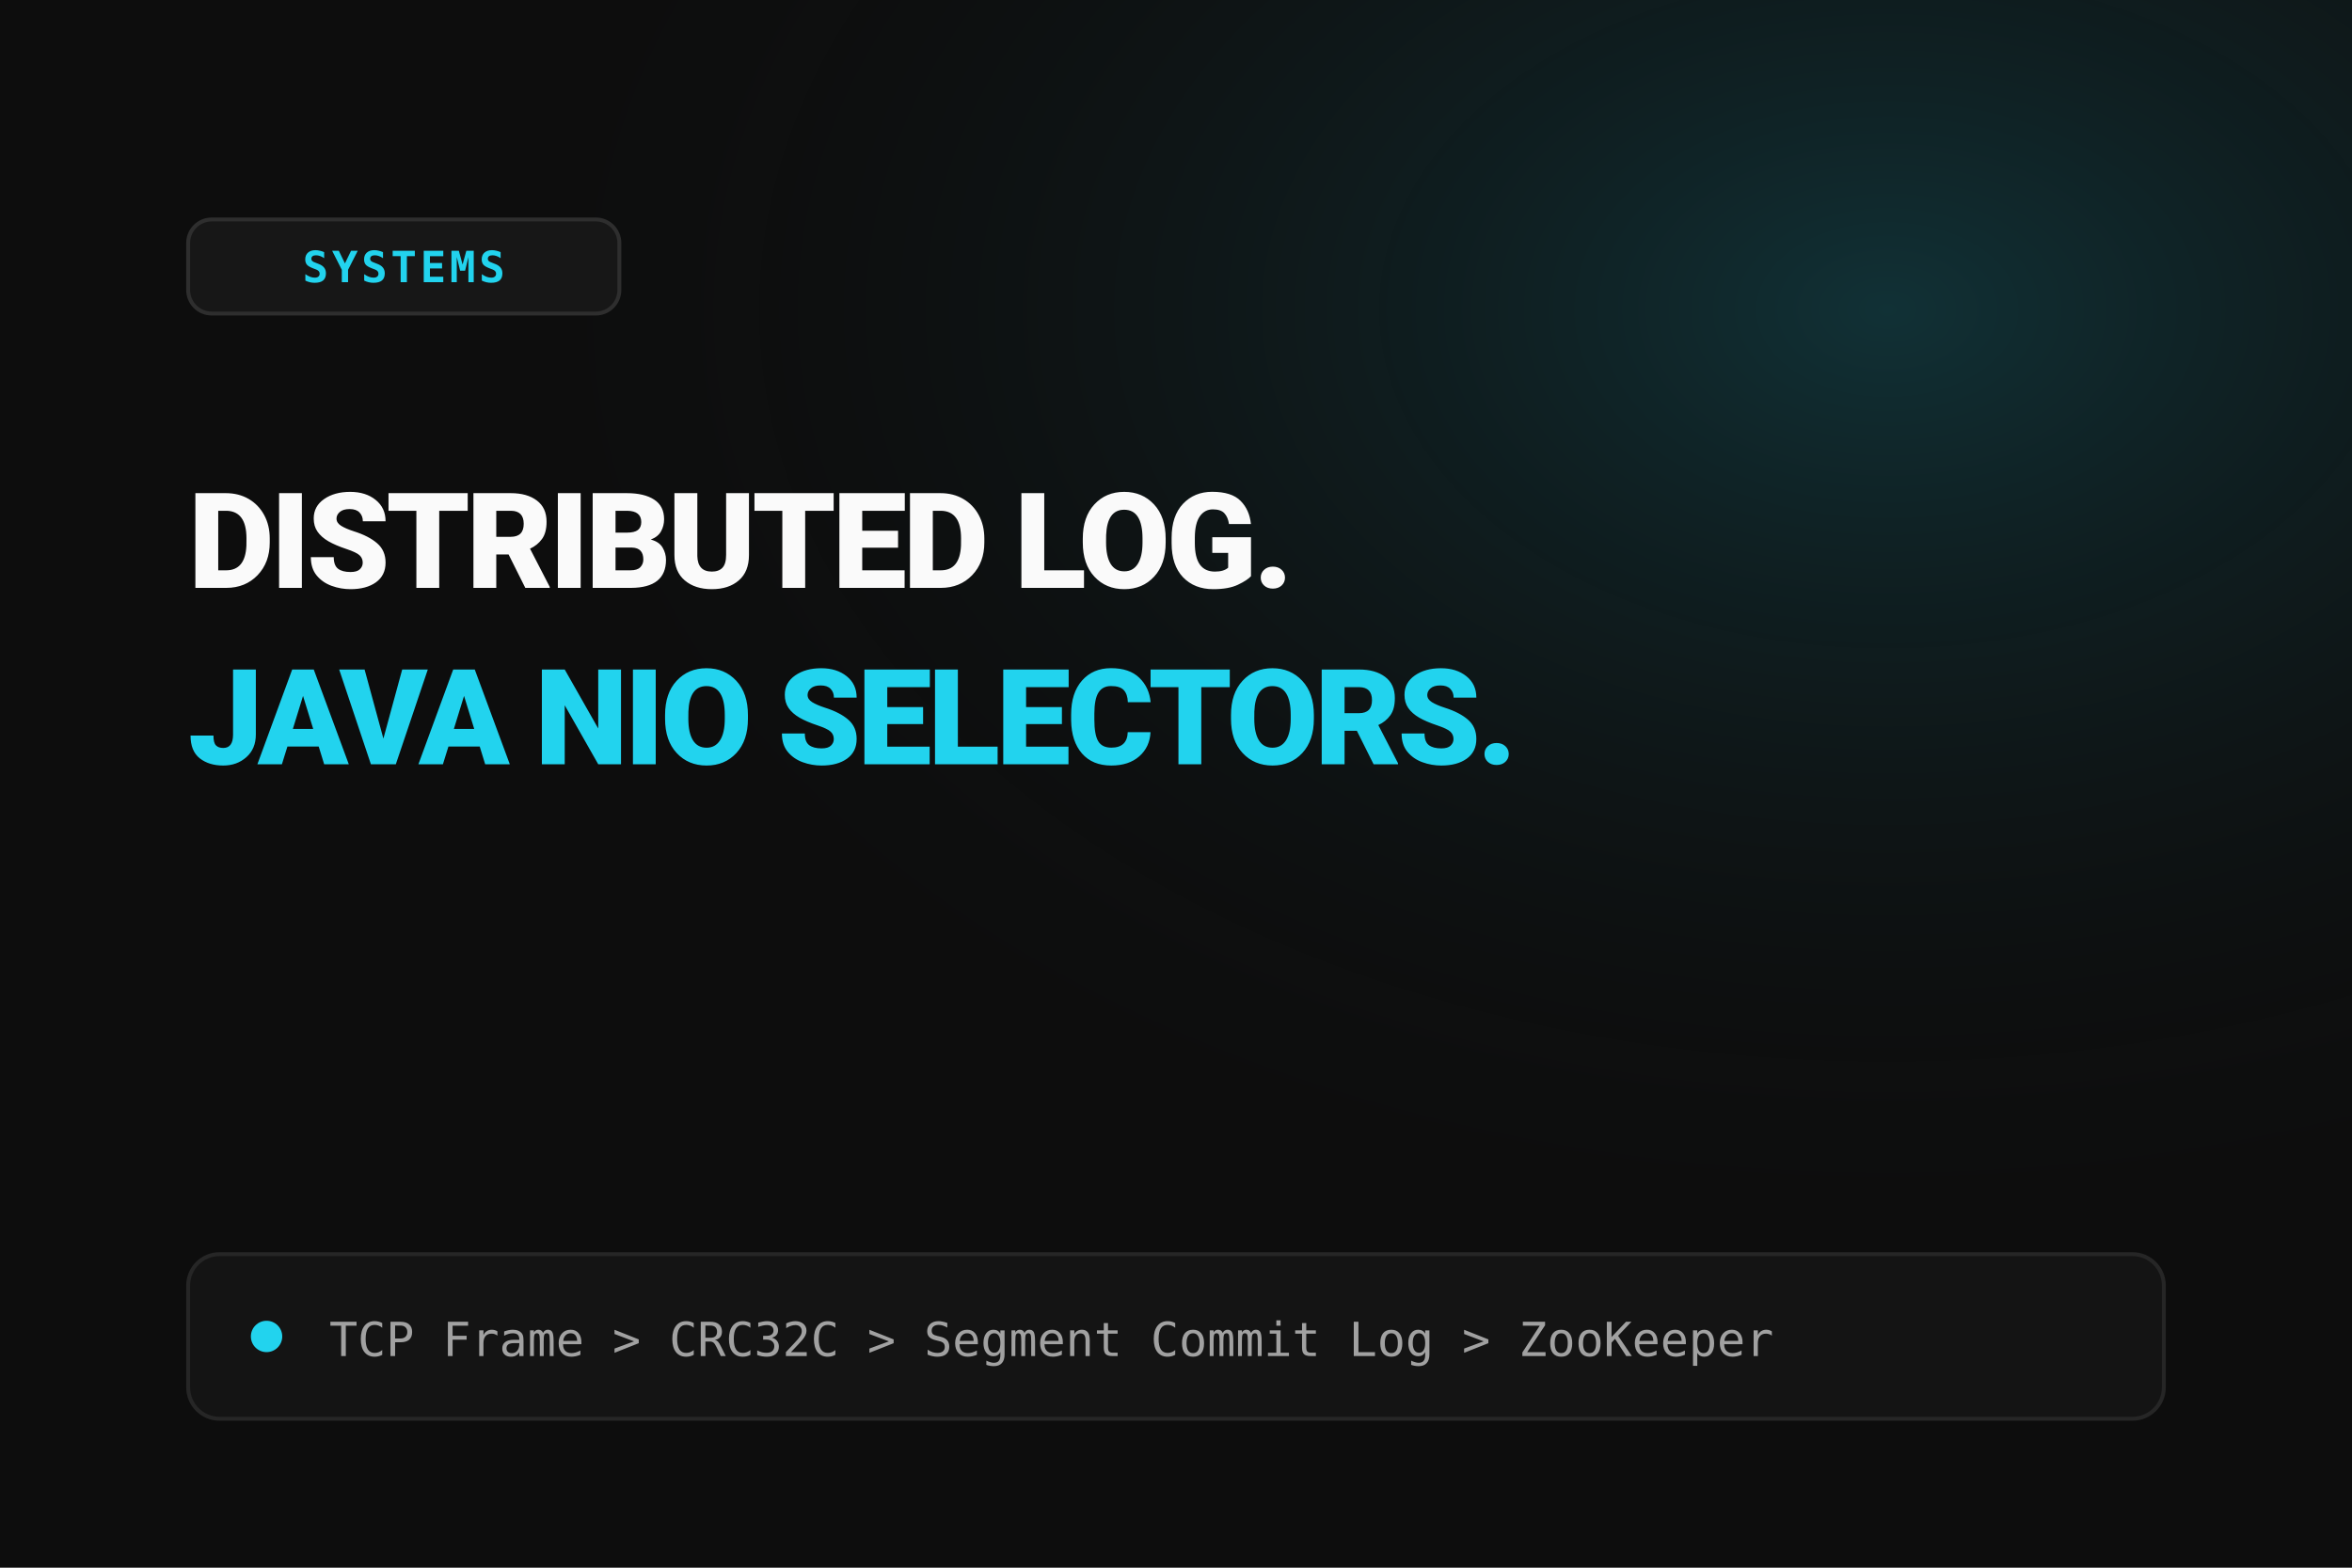
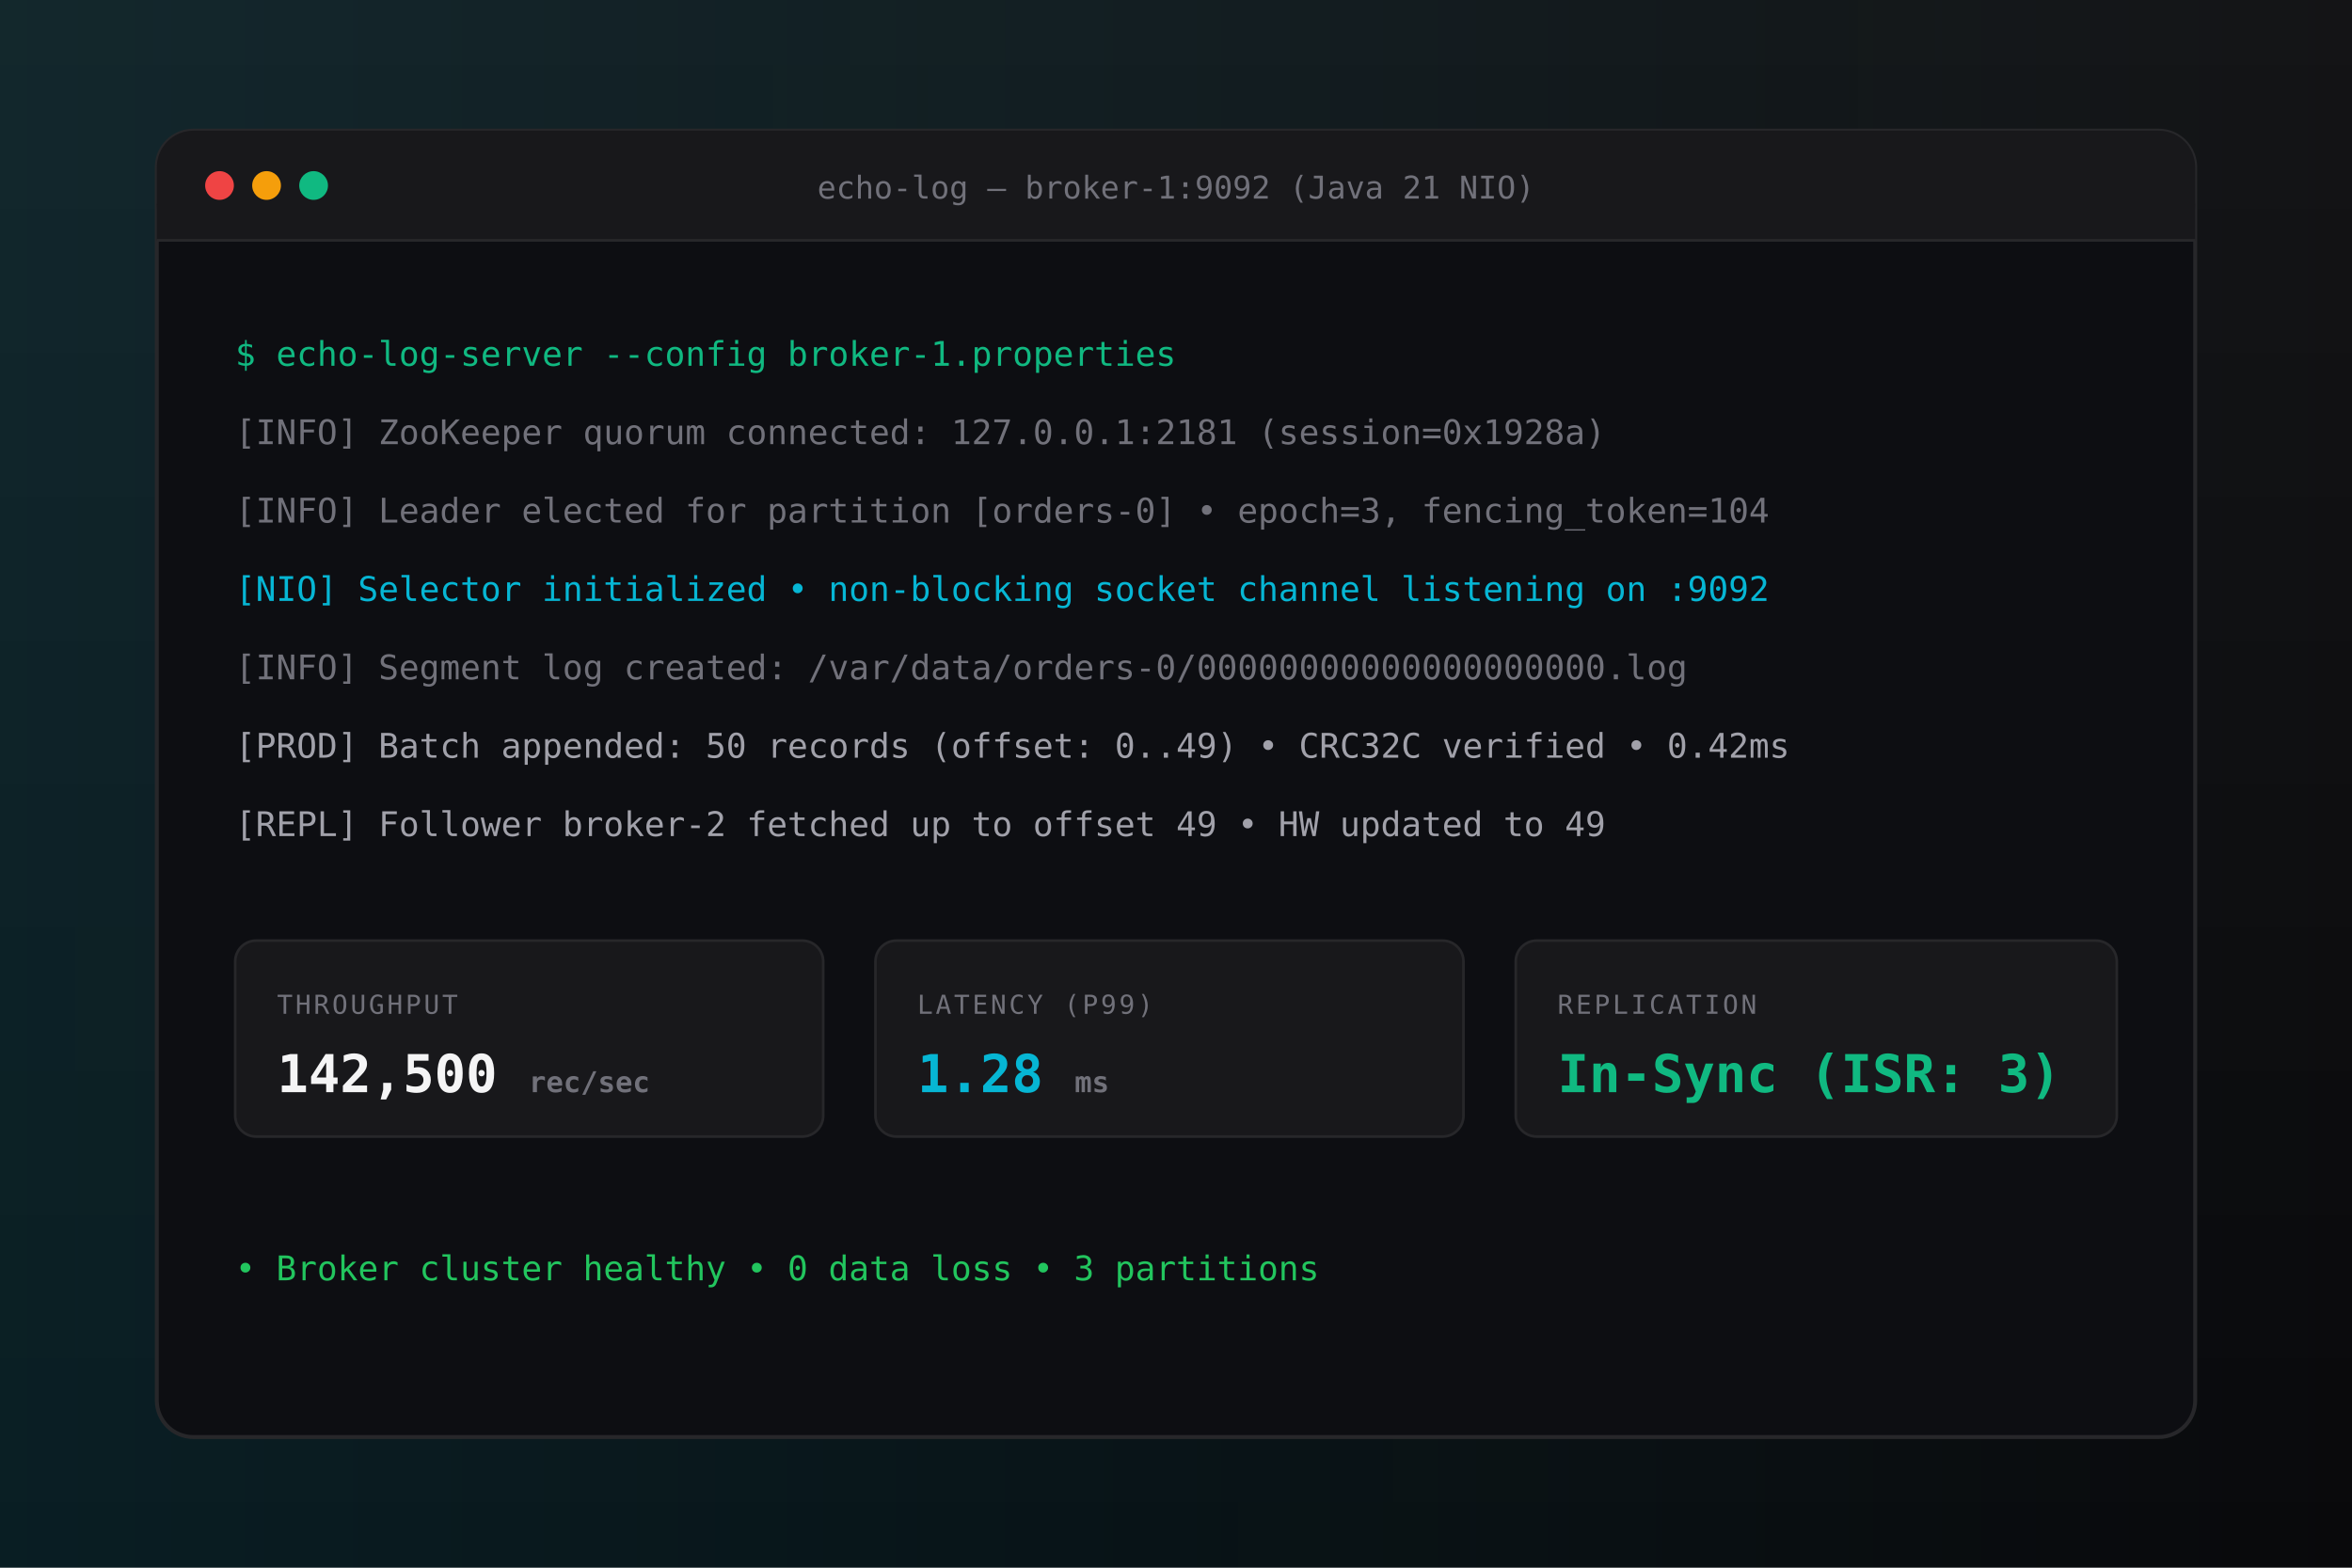
- <svg xmlns="http://www.w3.org/2000/svg" viewBox="0 0 600 400" width="100%" height="100%">
+ <svg xmlns="http://www.w3.org/2000/svg" viewBox="0 0 900 600" width="100%" height="100%">
  <defs>
-     <radialGradient id="glow" cx="80%" cy="20%" r="60%">
-       <stop offset="0%" stop-color="#22d3ee" stop-opacity="0.18" />
-       <stop offset="100%" stop-color="#0d0d0d" stop-opacity="0" />
-     </radialGradient>
-     <linearGradient id="grid-fade" x1="0" y1="0" x2="0" y2="100%">
-       <stop offset="0%" stop-color="#262626" stop-opacity="0.6" />
-       <stop offset="100%" stop-color="#262626" stop-opacity="0.05" />
+     <linearGradient id="bg1" x1="0" y1="0" x2="0" y2="100%">
+       <stop offset="0%" stop-color="#141416" />
+       <stop offset="100%" stop-color="#09090b" />
+     </linearGradient>
+     <linearGradient id="glow1" cx="50%" cy="30%" r="60%" fx="50%" fy="30%">
+       <stop offset="0%" stop-color="#06b6d4" stop-opacity="0.12" />
+       <stop offset="100%" stop-color="#06b6d4" stop-opacity="0" />
    </linearGradient>
  </defs>
-   <rect width="600" height="400" fill="#0d0d0d" />
-   <rect width="600" height="400" fill="url(#glow)" />
-   <g stroke="url(#grid-fade)" stroke-width="1">
-     <line x1="60" y1="0" x2="60" y2="400" />
-     <line x1="180" y1="0" x2="180" y2="400" />
-     <line x1="300" y1="0" x2="300" y2="400" />
-     <line x1="420" y1="0" x2="420" y2="400" />
-     <line x1="540" y1="0" x2="540" y2="400" />
-     <line x1="0" y1="80" x2="600" y2="80" />
-     <line x1="0" y1="160" x2="600" y2="160" />
-     <line x1="0" y1="240" x2="600" y2="240" />
-     <line x1="0" y1="320" x2="600" y2="320" />
-   </g>
-   <g transform="translate(48, 56)">
-     <rect width="110" height="24" rx="6" fill="#171717" stroke="#2e2e2e" stroke-width="1" />
-     <text x="55" y="16" text-anchor="middle" font-family="'JetBrains Mono', monospace" font-size="11" font-weight="700" fill="#22d3ee" letter-spacing="0.08em">SYSTEMS</text>
-   </g>
-   <text x="48" y="150" font-family="-apple-system, BlinkMacSystemFont, 'Segoe UI', Roboto, sans-serif" font-size="34" font-weight="900" fill="#fafafa" letter-spacing="-0.03em">
-     DISTRIBUTED LOG.
-   </text>
-   <text x="48" y="195" font-family="-apple-system, BlinkMacSystemFont, 'Segoe UI', Roboto, sans-serif" font-size="34" font-weight="900" fill="#22d3ee" letter-spacing="-0.03em">
-     JAVA NIO SELECTORS.
-   </text>
-   <g transform="translate(48, 320)">
-     <rect width="504" height="42" rx="8" fill="#141414" stroke="#262626" stroke-width="1" />
-     <circle cx="20" cy="21" r="4" fill="#22d3ee" />
-     <text x="36" y="26" font-family="'JetBrains Mono', monospace" font-size="12" font-weight="500" fill="#a1a1a1">TCP Frame &gt; CRC32C &gt; Segment Commit Log &gt; ZooKeeper</text>
+   <rect width="900" height="600" fill="url(#bg1)" />
+   <rect width="900" height="600" fill="url(#glow1)" />
+   <g transform="translate(60, 50)">
+     <rect width="780" height="500" rx="14" fill="#0d0e12" stroke="#27272a" stroke-width="1.5" />
+     <rect width="780" height="42" rx="14" fill="#18181b" />
+     <rect x="0" y="28" width="780" height="14" fill="#18181b" />
+     <line x1="0" y1="42" x2="780" y2="42" stroke="#27272a" stroke-width="1" />
+     <circle cx="24" cy="21" r="5.5" fill="#ef4444" />
+     <circle cx="42" cy="21" r="5.5" fill="#f59e0b" />
+     <circle cx="60" cy="21" r="5.5" fill="#10b981" />
+     <text x="390" y="26" text-anchor="middle" font-family="'JetBrains Mono', monospace" font-size="12" fill="#71717a">echo-log — broker-1:9092 (Java 21 NIO)</text>
+     <g transform="translate(30, 70)" font-family="'JetBrains Mono', monospace" font-size="13">
+       <text x="0" y="20" fill="#10b981">$ echo-log-server --config broker-1.properties</text>
+       <text x="0" y="50" fill="#71717a">[INFO]  ZooKeeper quorum connected: 127.0.0.1:2181 (session=0x1928a)</text>
+       <text x="0" y="80" fill="#71717a">[INFO]  Leader elected for partition [orders-0] • epoch=3, fencing_token=104</text>
+       <text x="0" y="110" fill="#06b6d4">[NIO]   Selector initialized • non-blocking socket channel listening on :9092</text>
+       <text x="0" y="140" fill="#71717a">[INFO]  Segment log created: /var/data/orders-0/00000000000000000000.log</text>
+       <text x="0" y="170" fill="#a1a1aa">[PROD]  Batch appended: 50 records (offset: 0..49) • CRC32C verified • 0.42ms</text>
+       <text x="0" y="200" fill="#a1a1aa">[REPL]  Follower broker-2 fetched up to offset 49 • HW updated to 49</text>
+       <g transform="translate(0, 240)">
+         <rect width="225" height="75" rx="8" fill="#18181b" stroke="#27272a" />
+         <text x="16" y="28" font-size="10" fill="#71717a" text-transform="uppercase" letter-spacing="0.1em">THROUGHPUT</text>
+         <text x="16" y="58" font-size="20" font-weight="700" fill="#f4f4f5">142,500 <tspan font-size="11" fill="#71717a">rec/sec</tspan>
+         </text>
+       </g>
+       <g transform="translate(245, 240)">
+         <rect width="225" height="75" rx="8" fill="#18181b" stroke="#27272a" />
+         <text x="16" y="28" font-size="10" fill="#71717a" text-transform="uppercase" letter-spacing="0.1em">LATENCY (P99)</text>
+         <text x="16" y="58" font-size="20" font-weight="700" fill="#06b6d4">1.28 <tspan font-size="11" fill="#71717a">ms</tspan>
+         </text>
+       </g>
+       <g transform="translate(490, 240)">
+         <rect width="230" height="75" rx="8" fill="#18181b" stroke="#27272a" />
+         <text x="16" y="28" font-size="10" fill="#71717a" text-transform="uppercase" letter-spacing="0.1em">REPLICATION</text>
+         <text x="16" y="58" font-size="20" font-weight="700" fill="#10b981">In-Sync (ISR: 3)</text>
+       </g>
+       <text x="0" y="370" fill="#22c55e">• Broker cluster healthy • 0 data loss • 3 partitions</text>
+     </g>
  </g>
</svg>
